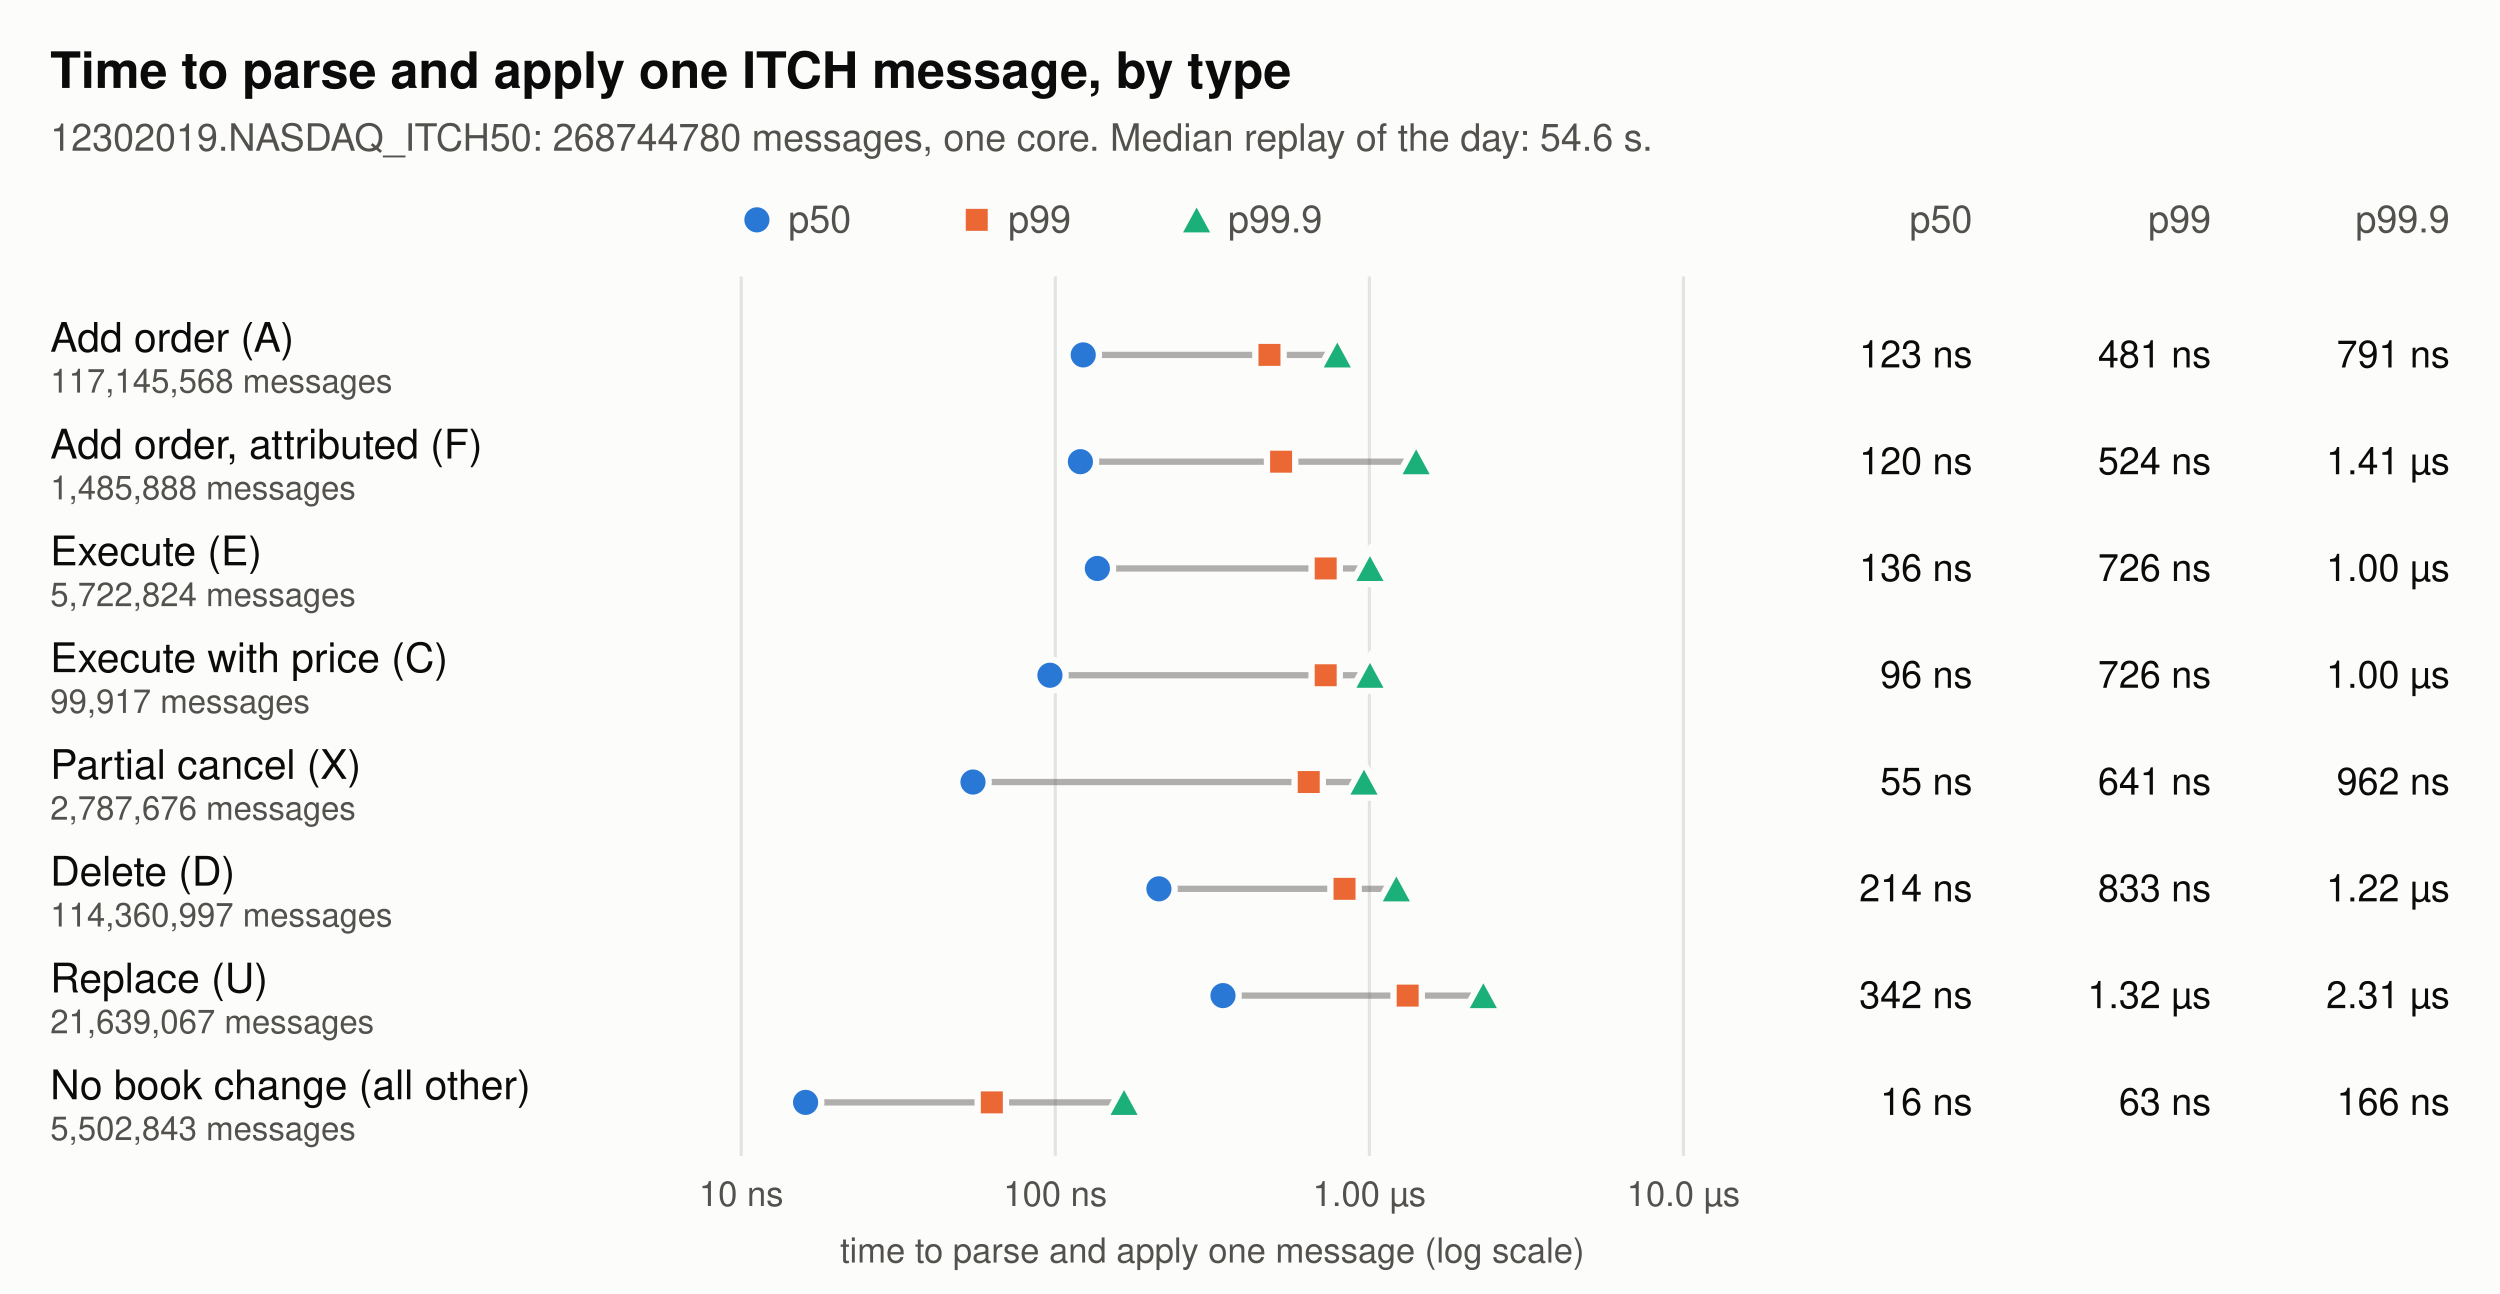
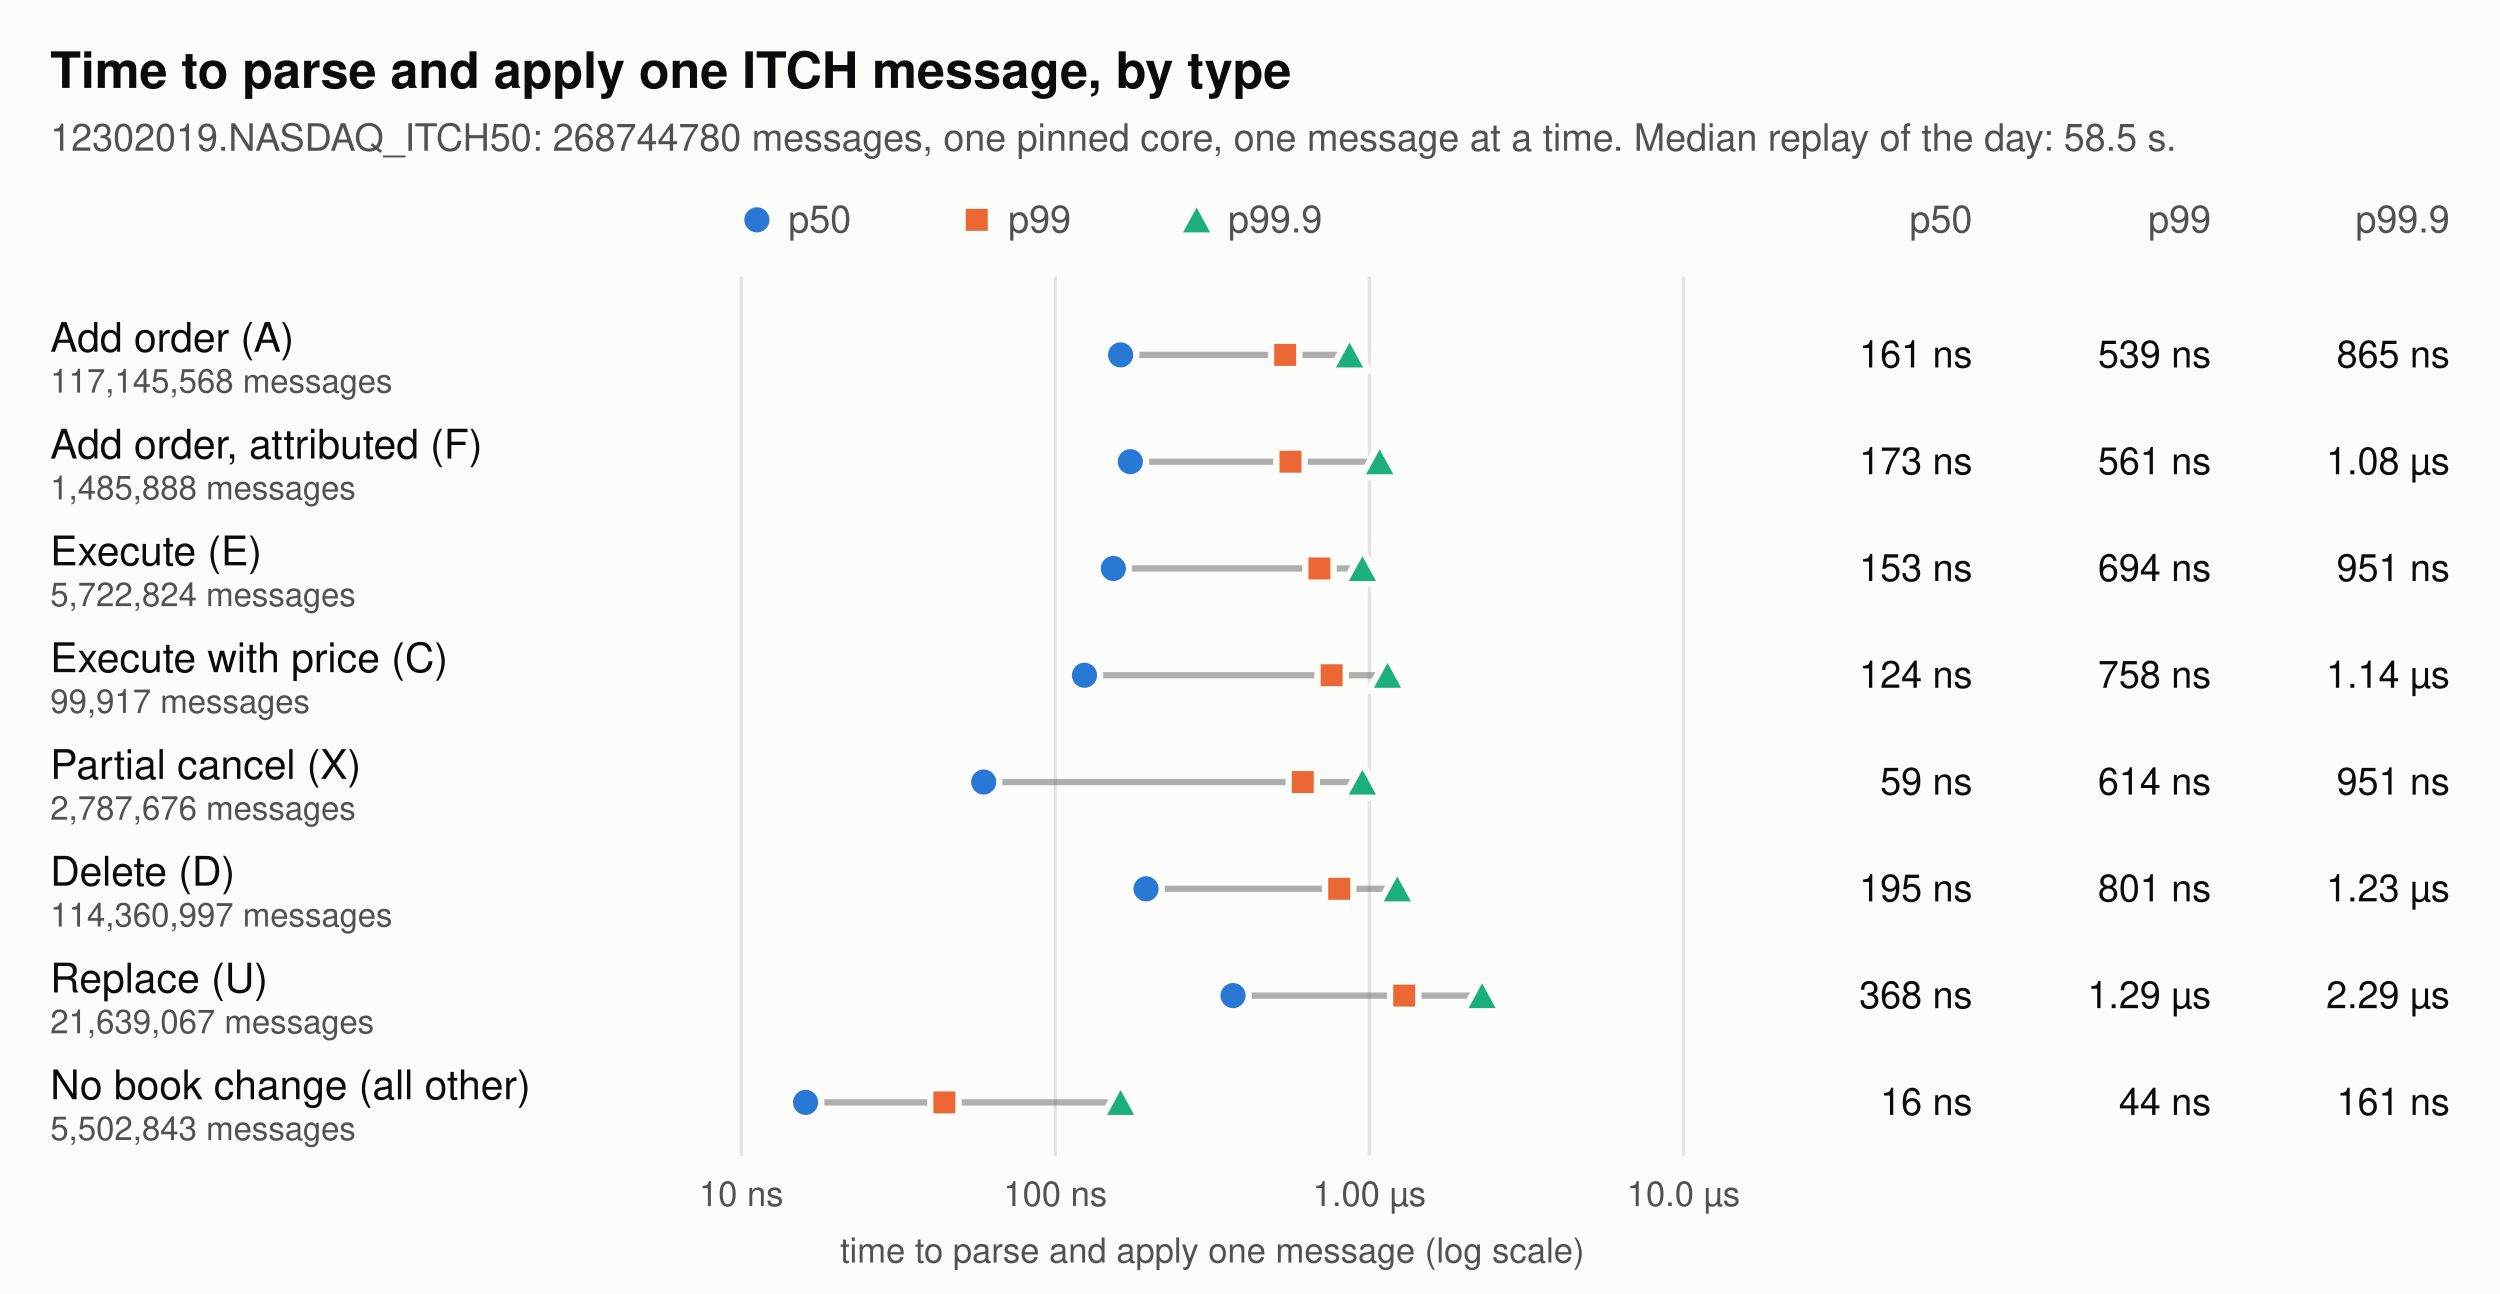
<svg xmlns="http://www.w3.org/2000/svg" viewBox="0 0 796 412" width="796" height="412" font-family="system-ui, -apple-system, 'Segoe UI', Helvetica, Arial, sans-serif" role="img" aria-label="Time to parse and apply one ITCH message, by type">
  <rect width="796" height="412" fill="#fcfcfb" />
  <text x="16" y="28" font-size="16" font-weight="600" fill="#0b0b0b">Time to parse and apply one ITCH message, by type</text>
-   <text x="16" y="48" font-size="12" fill="#52514e">12302019.NASDAQ_ITCH50: 268744780 messages, one core. Median replay of the day: 54.6 s.</text>
+   <text x="16" y="48" font-size="12" fill="#52514e">12302019.NASDAQ_ITCH50: 268744780 messages, one pinned core, one message at a time. Median replay of the day: 58.5 s.</text>
  <circle cx="241.0" cy="70.0" r="5" fill="#2a78d6" stroke="#fcfcfb" stroke-width="2" />
  <text x="251.0" y="74" font-size="12" fill="#52514e">p50</text>
  <rect x="306.5" y="65.5" width="9" height="9" fill="#eb6834" stroke="#fcfcfb" stroke-width="2" />
  <text x="321.0" y="74" font-size="12" fill="#52514e">p99</text>
  <path d="M381.0 64.0 L387.0 75.0 L375.0 75.0 Z" fill="#1baf7a" stroke="#fcfcfb" stroke-width="2" />
  <text x="391.0" y="74" font-size="12" fill="#52514e">p99.9</text>
  <text x="628.0" y="74" font-size="12" fill="#52514e" text-anchor="end">p50</text>
  <text x="704.0" y="74" font-size="12" fill="#52514e" text-anchor="end">p99</text>
  <text x="780.0" y="74" font-size="12" fill="#52514e" text-anchor="end">p99.9</text>
  <line x1="236.0" y1="88.0" x2="236.0" y2="368.0" stroke="#e4e3df" stroke-width="1" />
  <text x="236.0" y="384.0" font-size="11" fill="#52514e" text-anchor="middle">10 ns</text>
  <line x1="336.0" y1="88.0" x2="336.0" y2="368.0" stroke="#e4e3df" stroke-width="1" />
  <text x="336.0" y="384.0" font-size="11" fill="#52514e" text-anchor="middle">100 ns</text>
  <line x1="436.0" y1="88.0" x2="436.0" y2="368.0" stroke="#e4e3df" stroke-width="1" />
  <text x="436.0" y="384.0" font-size="11" fill="#52514e" text-anchor="middle">1.00 µs</text>
  <line x1="536.0" y1="88.0" x2="536.0" y2="368.0" stroke="#e4e3df" stroke-width="1" />
  <text x="536.0" y="384.0" font-size="11" fill="#52514e" text-anchor="middle">10.0 µs</text>
  <text x="386.0" y="402.0" font-size="11" fill="#52514e" text-anchor="middle">time to parse and apply one message (log scale)</text>
  <text x="16" y="112.0" font-size="13" fill="#0b0b0b">Add order (A)</text>
  <text x="16" y="125.0" font-size="10.5" fill="#52514e">117,145,568 messages</text>
-   <line x1="344.9" y1="113.0" x2="425.8" y2="113.0" stroke="#52514e" stroke-opacity="0.45" stroke-width="2" />
-   <circle cx="344.9" cy="113.0" r="5" fill="#2a78d6" stroke="#fcfcfb" stroke-width="2" />
-   <text x="628.0" y="117.0" font-size="12" fill="#0b0b0b" text-anchor="end">123 ns</text>
-   <rect x="399.7" y="108.5" width="9" height="9" fill="#eb6834" stroke="#fcfcfb" stroke-width="2" />
-   <text x="704.0" y="117.0" font-size="12" fill="#0b0b0b" text-anchor="end">481 ns</text>
-   <path d="M425.8 107.0 L431.8 118.0 L419.8 118.0 Z" fill="#1baf7a" stroke="#fcfcfb" stroke-width="2" />
-   <text x="780.0" y="117.0" font-size="12" fill="#0b0b0b" text-anchor="end">791 ns</text>
+   <line x1="356.8" y1="113.0" x2="429.7" y2="113.0" stroke="#52514e" stroke-opacity="0.45" stroke-width="2" />
+   <circle cx="356.8" cy="113.0" r="5" fill="#2a78d6" stroke="#fcfcfb" stroke-width="2" />
+   <text x="628.0" y="117.0" font-size="12" fill="#0b0b0b" text-anchor="end">161 ns</text>
+   <rect x="404.7" y="108.5" width="9" height="9" fill="#eb6834" stroke="#fcfcfb" stroke-width="2" />
+   <text x="704.0" y="117.0" font-size="12" fill="#0b0b0b" text-anchor="end">539 ns</text>
+   <path d="M429.7 107.0 L435.7 118.0 L423.7 118.0 Z" fill="#1baf7a" stroke="#fcfcfb" stroke-width="2" />
+   <text x="780.0" y="117.0" font-size="12" fill="#0b0b0b" text-anchor="end">865 ns</text>
  <text x="16" y="146.0" font-size="13" fill="#0b0b0b">Add order, attributed (F)</text>
  <text x="16" y="159.0" font-size="10.5" fill="#52514e">1,485,888 messages</text>
-   <line x1="344.0" y1="147.0" x2="450.9" y2="147.0" stroke="#52514e" stroke-opacity="0.45" stroke-width="2" />
-   <circle cx="344.0" cy="147.0" r="5" fill="#2a78d6" stroke="#fcfcfb" stroke-width="2" />
-   <text x="628.0" y="151.0" font-size="12" fill="#0b0b0b" text-anchor="end">120 ns</text>
-   <rect x="403.4" y="142.5" width="9" height="9" fill="#eb6834" stroke="#fcfcfb" stroke-width="2" />
-   <text x="704.0" y="151.0" font-size="12" fill="#0b0b0b" text-anchor="end">524 ns</text>
-   <path d="M450.9 141.0 L456.9 152.0 L444.9 152.0 Z" fill="#1baf7a" stroke="#fcfcfb" stroke-width="2" />
-   <text x="780.0" y="151.0" font-size="12" fill="#0b0b0b" text-anchor="end">1.41 µs</text>
+   <line x1="359.9" y1="147.0" x2="439.3" y2="147.0" stroke="#52514e" stroke-opacity="0.45" stroke-width="2" />
+   <circle cx="359.9" cy="147.0" r="5" fill="#2a78d6" stroke="#fcfcfb" stroke-width="2" />
+   <text x="628.0" y="151.0" font-size="12" fill="#0b0b0b" text-anchor="end">173 ns</text>
+   <rect x="406.4" y="142.5" width="9" height="9" fill="#eb6834" stroke="#fcfcfb" stroke-width="2" />
+   <text x="704.0" y="151.0" font-size="12" fill="#0b0b0b" text-anchor="end">561 ns</text>
+   <path d="M439.3 141.0 L445.3 152.0 L433.3 152.0 Z" fill="#1baf7a" stroke="#fcfcfb" stroke-width="2" />
+   <text x="780.0" y="151.0" font-size="12" fill="#0b0b0b" text-anchor="end">1.08 µs</text>
  <text x="16" y="180.0" font-size="13" fill="#0b0b0b">Execute (E)</text>
  <text x="16" y="193.0" font-size="10.5" fill="#52514e">5,722,824 messages</text>
-   <line x1="349.4" y1="181.0" x2="436.2" y2="181.0" stroke="#52514e" stroke-opacity="0.45" stroke-width="2" />
-   <circle cx="349.4" cy="181.0" r="5" fill="#2a78d6" stroke="#fcfcfb" stroke-width="2" />
-   <text x="628.0" y="185.0" font-size="12" fill="#0b0b0b" text-anchor="end">136 ns</text>
-   <rect x="417.6" y="176.5" width="9" height="9" fill="#eb6834" stroke="#fcfcfb" stroke-width="2" />
-   <text x="704.0" y="185.0" font-size="12" fill="#0b0b0b" text-anchor="end">726 ns</text>
-   <path d="M436.2 175.0 L442.2 186.0 L430.2 186.0 Z" fill="#1baf7a" stroke="#fcfcfb" stroke-width="2" />
-   <text x="780.0" y="185.0" font-size="12" fill="#0b0b0b" text-anchor="end">1.00 µs</text>
+   <line x1="354.5" y1="181.0" x2="433.8" y2="181.0" stroke="#52514e" stroke-opacity="0.45" stroke-width="2" />
+   <circle cx="354.5" cy="181.0" r="5" fill="#2a78d6" stroke="#fcfcfb" stroke-width="2" />
+   <text x="628.0" y="185.0" font-size="12" fill="#0b0b0b" text-anchor="end">153 ns</text>
+   <rect x="415.6" y="176.5" width="9" height="9" fill="#eb6834" stroke="#fcfcfb" stroke-width="2" />
+   <text x="704.0" y="185.0" font-size="12" fill="#0b0b0b" text-anchor="end">694 ns</text>
+   <path d="M433.8 175.0 L439.8 186.0 L427.8 186.0 Z" fill="#1baf7a" stroke="#fcfcfb" stroke-width="2" />
+   <text x="780.0" y="185.0" font-size="12" fill="#0b0b0b" text-anchor="end">951 ns</text>
  <text x="16" y="214.0" font-size="13" fill="#0b0b0b">Execute with price (C)</text>
  <text x="16" y="227.0" font-size="10.5" fill="#52514e">99,917 messages</text>
-   <line x1="334.3" y1="215.0" x2="436.2" y2="215.0" stroke="#52514e" stroke-opacity="0.45" stroke-width="2" />
-   <circle cx="334.3" cy="215.0" r="5" fill="#2a78d6" stroke="#fcfcfb" stroke-width="2" />
-   <text x="628.0" y="219.0" font-size="12" fill="#0b0b0b" text-anchor="end">96 ns</text>
-   <rect x="417.6" y="210.5" width="9" height="9" fill="#eb6834" stroke="#fcfcfb" stroke-width="2" />
-   <text x="704.0" y="219.0" font-size="12" fill="#0b0b0b" text-anchor="end">726 ns</text>
-   <path d="M436.2 209.0 L442.2 220.0 L430.2 220.0 Z" fill="#1baf7a" stroke="#fcfcfb" stroke-width="2" />
-   <text x="780.0" y="219.0" font-size="12" fill="#0b0b0b" text-anchor="end">1.00 µs</text>
+   <line x1="345.3" y1="215.0" x2="441.8" y2="215.0" stroke="#52514e" stroke-opacity="0.45" stroke-width="2" />
+   <circle cx="345.3" cy="215.0" r="5" fill="#2a78d6" stroke="#fcfcfb" stroke-width="2" />
+   <text x="628.0" y="219.0" font-size="12" fill="#0b0b0b" text-anchor="end">124 ns</text>
+   <rect x="419.5" y="210.5" width="9" height="9" fill="#eb6834" stroke="#fcfcfb" stroke-width="2" />
+   <text x="704.0" y="219.0" font-size="12" fill="#0b0b0b" text-anchor="end">758 ns</text>
+   <path d="M441.8 209.0 L447.8 220.0 L435.8 220.0 Z" fill="#1baf7a" stroke="#fcfcfb" stroke-width="2" />
+   <text x="780.0" y="219.0" font-size="12" fill="#0b0b0b" text-anchor="end">1.14 µs</text>
  <text x="16" y="248.0" font-size="13" fill="#0b0b0b">Partial cancel (X)</text>
  <text x="16" y="261.0" font-size="10.5" fill="#52514e">2,787,676 messages</text>
-   <line x1="309.8" y1="249.0" x2="434.3" y2="249.0" stroke="#52514e" stroke-opacity="0.45" stroke-width="2" />
-   <circle cx="309.8" cy="249.0" r="5" fill="#2a78d6" stroke="#fcfcfb" stroke-width="2" />
-   <text x="628.0" y="253.0" font-size="12" fill="#0b0b0b" text-anchor="end">55 ns</text>
-   <rect x="412.2" y="244.5" width="9" height="9" fill="#eb6834" stroke="#fcfcfb" stroke-width="2" />
-   <text x="704.0" y="253.0" font-size="12" fill="#0b0b0b" text-anchor="end">641 ns</text>
-   <path d="M434.3 243.0 L440.3 254.0 L428.3 254.0 Z" fill="#1baf7a" stroke="#fcfcfb" stroke-width="2" />
-   <text x="780.0" y="253.0" font-size="12" fill="#0b0b0b" text-anchor="end">962 ns</text>
+   <line x1="313.2" y1="249.0" x2="433.8" y2="249.0" stroke="#52514e" stroke-opacity="0.45" stroke-width="2" />
+   <circle cx="313.2" cy="249.0" r="5" fill="#2a78d6" stroke="#fcfcfb" stroke-width="2" />
+   <text x="628.0" y="253.0" font-size="12" fill="#0b0b0b" text-anchor="end">59 ns</text>
+   <rect x="410.3" y="244.5" width="9" height="9" fill="#eb6834" stroke="#fcfcfb" stroke-width="2" />
+   <text x="704.0" y="253.0" font-size="12" fill="#0b0b0b" text-anchor="end">614 ns</text>
+   <path d="M433.8 243.0 L439.8 254.0 L427.8 254.0 Z" fill="#1baf7a" stroke="#fcfcfb" stroke-width="2" />
+   <text x="780.0" y="253.0" font-size="12" fill="#0b0b0b" text-anchor="end">951 ns</text>
  <text x="16" y="282.0" font-size="13" fill="#0b0b0b">Delete (D)</text>
  <text x="16" y="295.0" font-size="10.5" fill="#52514e">114,360,997 messages</text>
-   <line x1="369.0" y1="283.0" x2="444.6" y2="283.0" stroke="#52514e" stroke-opacity="0.45" stroke-width="2" />
-   <circle cx="369.0" cy="283.0" r="5" fill="#2a78d6" stroke="#fcfcfb" stroke-width="2" />
-   <text x="628.0" y="287.0" font-size="12" fill="#0b0b0b" text-anchor="end">214 ns</text>
-   <rect x="423.6" y="278.5" width="9" height="9" fill="#eb6834" stroke="#fcfcfb" stroke-width="2" />
-   <text x="704.0" y="287.0" font-size="12" fill="#0b0b0b" text-anchor="end">833 ns</text>
-   <path d="M444.6 277.0 L450.6 288.0 L438.6 288.0 Z" fill="#1baf7a" stroke="#fcfcfb" stroke-width="2" />
-   <text x="780.0" y="287.0" font-size="12" fill="#0b0b0b" text-anchor="end">1.22 µs</text>
+   <line x1="364.9" y1="283.0" x2="444.9" y2="283.0" stroke="#52514e" stroke-opacity="0.45" stroke-width="2" />
+   <circle cx="364.9" cy="283.0" r="5" fill="#2a78d6" stroke="#fcfcfb" stroke-width="2" />
+   <text x="628.0" y="287.0" font-size="12" fill="#0b0b0b" text-anchor="end">195 ns</text>
+   <rect x="421.9" y="278.5" width="9" height="9" fill="#eb6834" stroke="#fcfcfb" stroke-width="2" />
+   <text x="704.0" y="287.0" font-size="12" fill="#0b0b0b" text-anchor="end">801 ns</text>
+   <path d="M444.9 277.0 L450.9 288.0 L438.9 288.0 Z" fill="#1baf7a" stroke="#fcfcfb" stroke-width="2" />
+   <text x="780.0" y="287.0" font-size="12" fill="#0b0b0b" text-anchor="end">1.23 µs</text>
  <text x="16" y="316.0" font-size="13" fill="#0b0b0b">Replace (U)</text>
  <text x="16" y="329.0" font-size="10.5" fill="#52514e">21,639,067 messages</text>
-   <line x1="389.4" y1="317.0" x2="472.3" y2="317.0" stroke="#52514e" stroke-opacity="0.45" stroke-width="2" />
-   <circle cx="389.4" cy="317.0" r="5" fill="#2a78d6" stroke="#fcfcfb" stroke-width="2" />
-   <text x="628.0" y="321.0" font-size="12" fill="#0b0b0b" text-anchor="end">342 ns</text>
-   <rect x="443.7" y="312.5" width="9" height="9" fill="#eb6834" stroke="#fcfcfb" stroke-width="2" />
-   <text x="704.0" y="321.0" font-size="12" fill="#0b0b0b" text-anchor="end">1.32 µs</text>
-   <path d="M472.3 311.0 L478.3 322.0 L466.3 322.0 Z" fill="#1baf7a" stroke="#fcfcfb" stroke-width="2" />
-   <text x="780.0" y="321.0" font-size="12" fill="#0b0b0b" text-anchor="end">2.31 µs</text>
+   <line x1="392.6" y1="317.0" x2="471.9" y2="317.0" stroke="#52514e" stroke-opacity="0.45" stroke-width="2" />
+   <circle cx="392.6" cy="317.0" r="5" fill="#2a78d6" stroke="#fcfcfb" stroke-width="2" />
+   <text x="628.0" y="321.0" font-size="12" fill="#0b0b0b" text-anchor="end">368 ns</text>
+   <rect x="442.6" y="312.5" width="9" height="9" fill="#eb6834" stroke="#fcfcfb" stroke-width="2" />
+   <text x="704.0" y="321.0" font-size="12" fill="#0b0b0b" text-anchor="end">1.29 µs</text>
+   <path d="M471.9 311.0 L477.9 322.0 L465.9 322.0 Z" fill="#1baf7a" stroke="#fcfcfb" stroke-width="2" />
+   <text x="780.0" y="321.0" font-size="12" fill="#0b0b0b" text-anchor="end">2.29 µs</text>
  <text x="16" y="350.0" font-size="13" fill="#0b0b0b">No book change (all other)</text>
  <text x="16" y="363.0" font-size="10.5" fill="#52514e">5,502,843 messages</text>
-   <line x1="256.5" y1="351.0" x2="357.9" y2="351.0" stroke="#52514e" stroke-opacity="0.45" stroke-width="2" />
+   <line x1="256.5" y1="351.0" x2="356.8" y2="351.0" stroke="#52514e" stroke-opacity="0.45" stroke-width="2" />
  <circle cx="256.5" cy="351.0" r="5" fill="#2a78d6" stroke="#fcfcfb" stroke-width="2" />
  <text x="628.0" y="355.0" font-size="12" fill="#0b0b0b" text-anchor="end">16 ns</text>
-   <rect x="311.3" y="346.5" width="9" height="9" fill="#eb6834" stroke="#fcfcfb" stroke-width="2" />
-   <text x="704.0" y="355.0" font-size="12" fill="#0b0b0b" text-anchor="end">63 ns</text>
-   <path d="M357.9 345.0 L363.9 356.0 L351.9 356.0 Z" fill="#1baf7a" stroke="#fcfcfb" stroke-width="2" />
-   <text x="780.0" y="355.0" font-size="12" fill="#0b0b0b" text-anchor="end">166 ns</text>
+   <rect x="296.2" y="346.5" width="9" height="9" fill="#eb6834" stroke="#fcfcfb" stroke-width="2" />
+   <text x="704.0" y="355.0" font-size="12" fill="#0b0b0b" text-anchor="end">44 ns</text>
+   <path d="M356.8 345.0 L362.8 356.0 L350.8 356.0 Z" fill="#1baf7a" stroke="#fcfcfb" stroke-width="2" />
+   <text x="780.0" y="355.0" font-size="12" fill="#0b0b0b" text-anchor="end">161 ns</text>
</svg>
